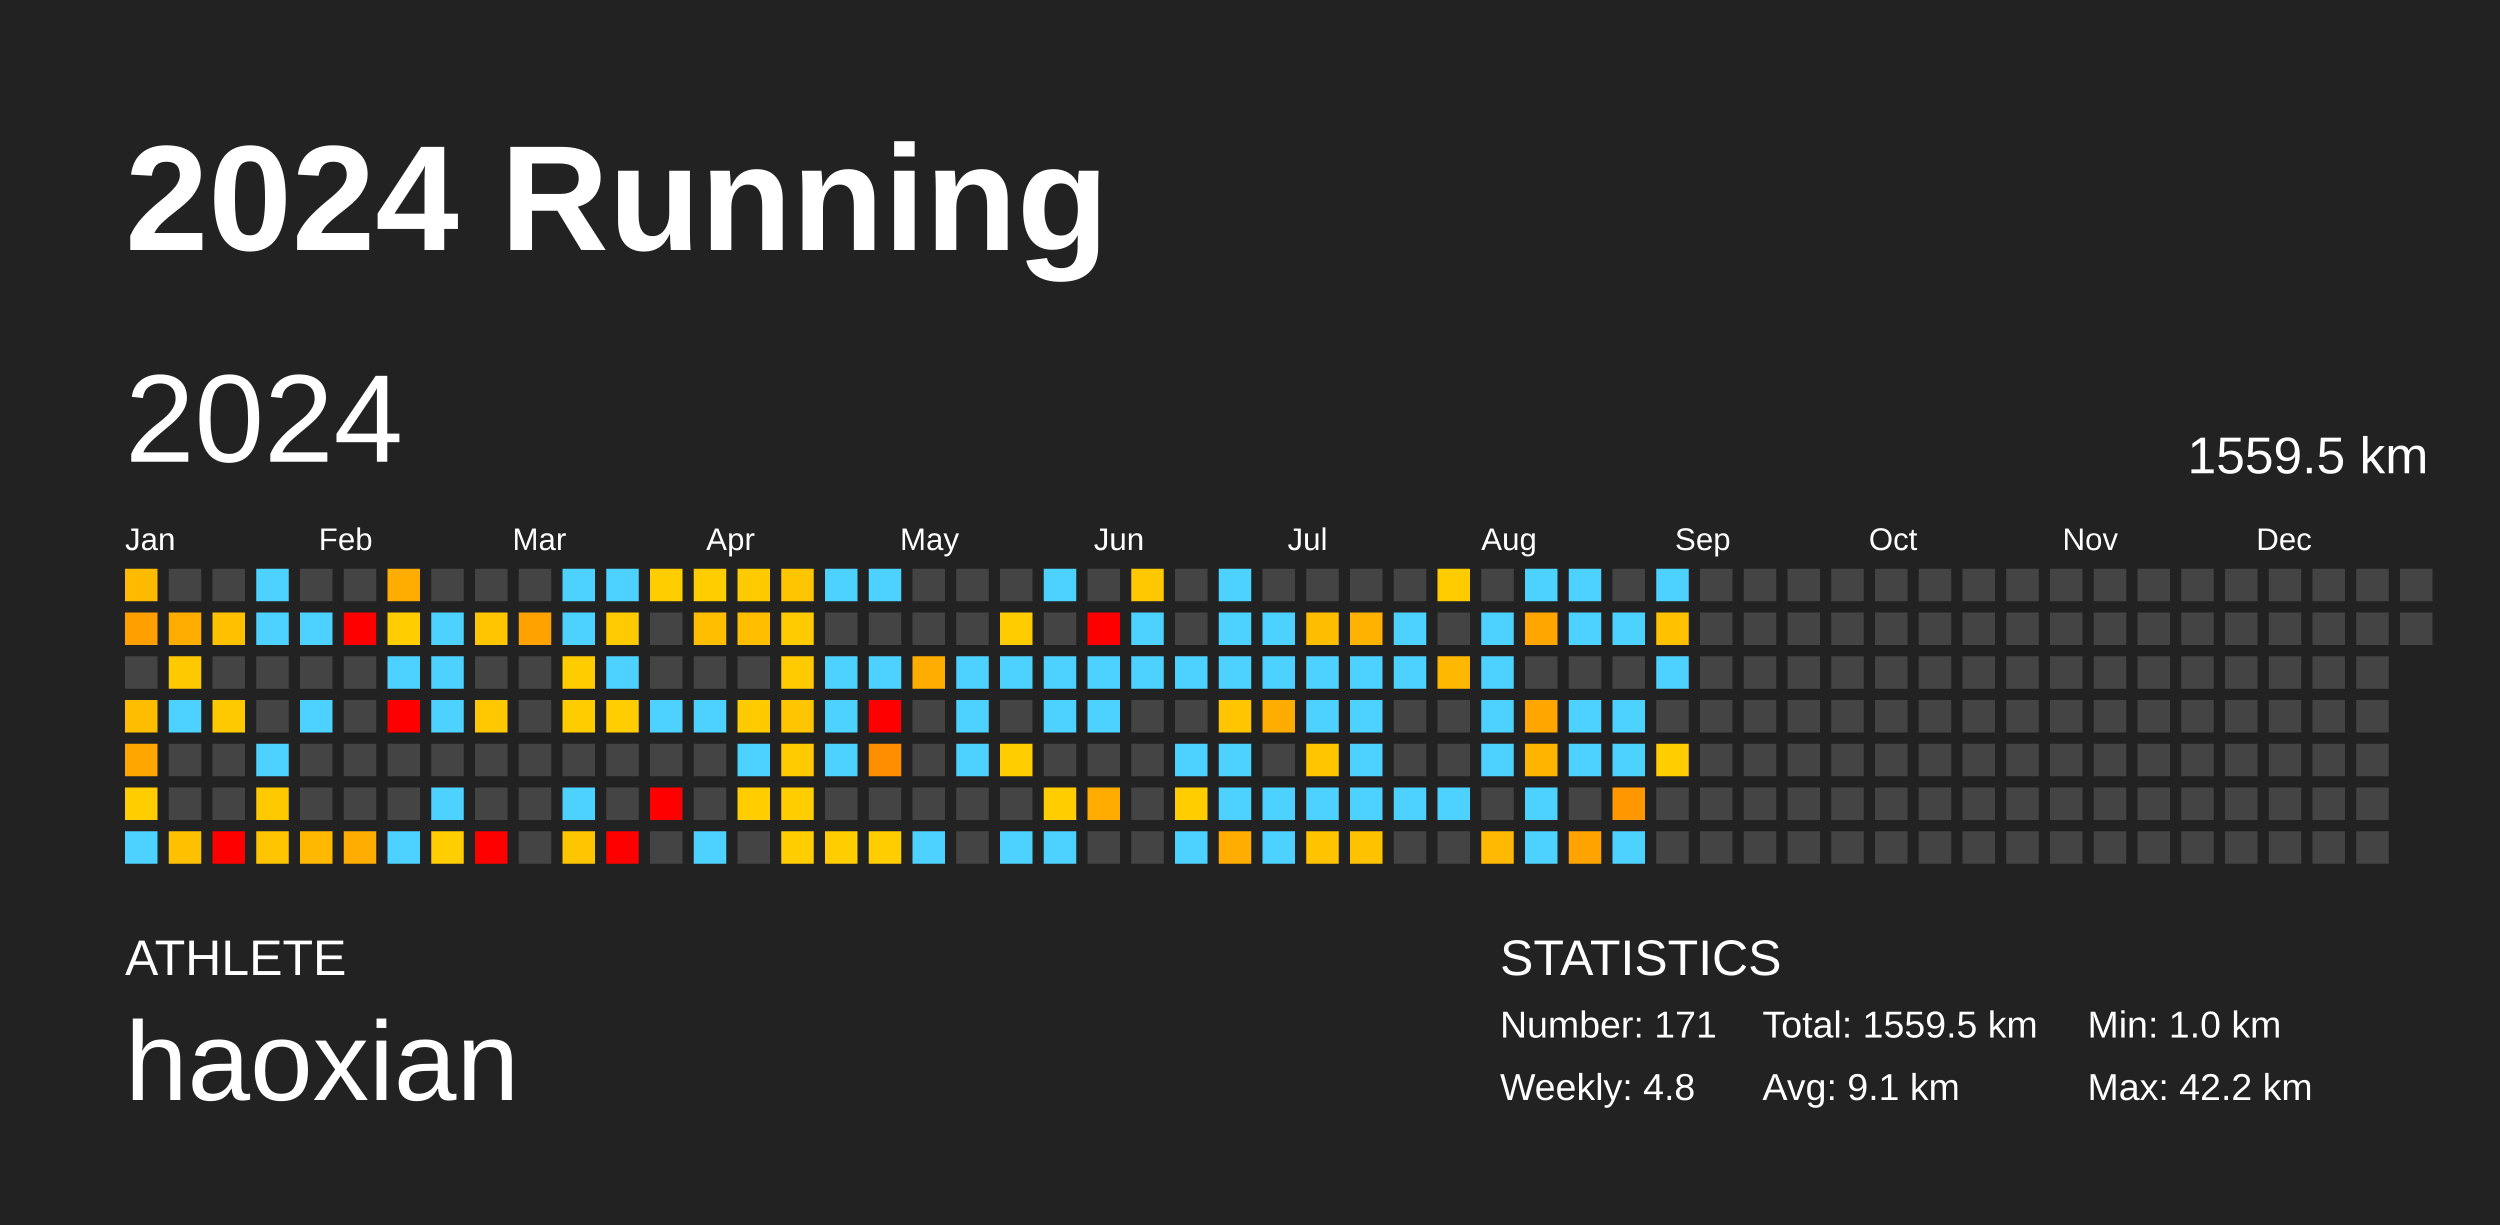
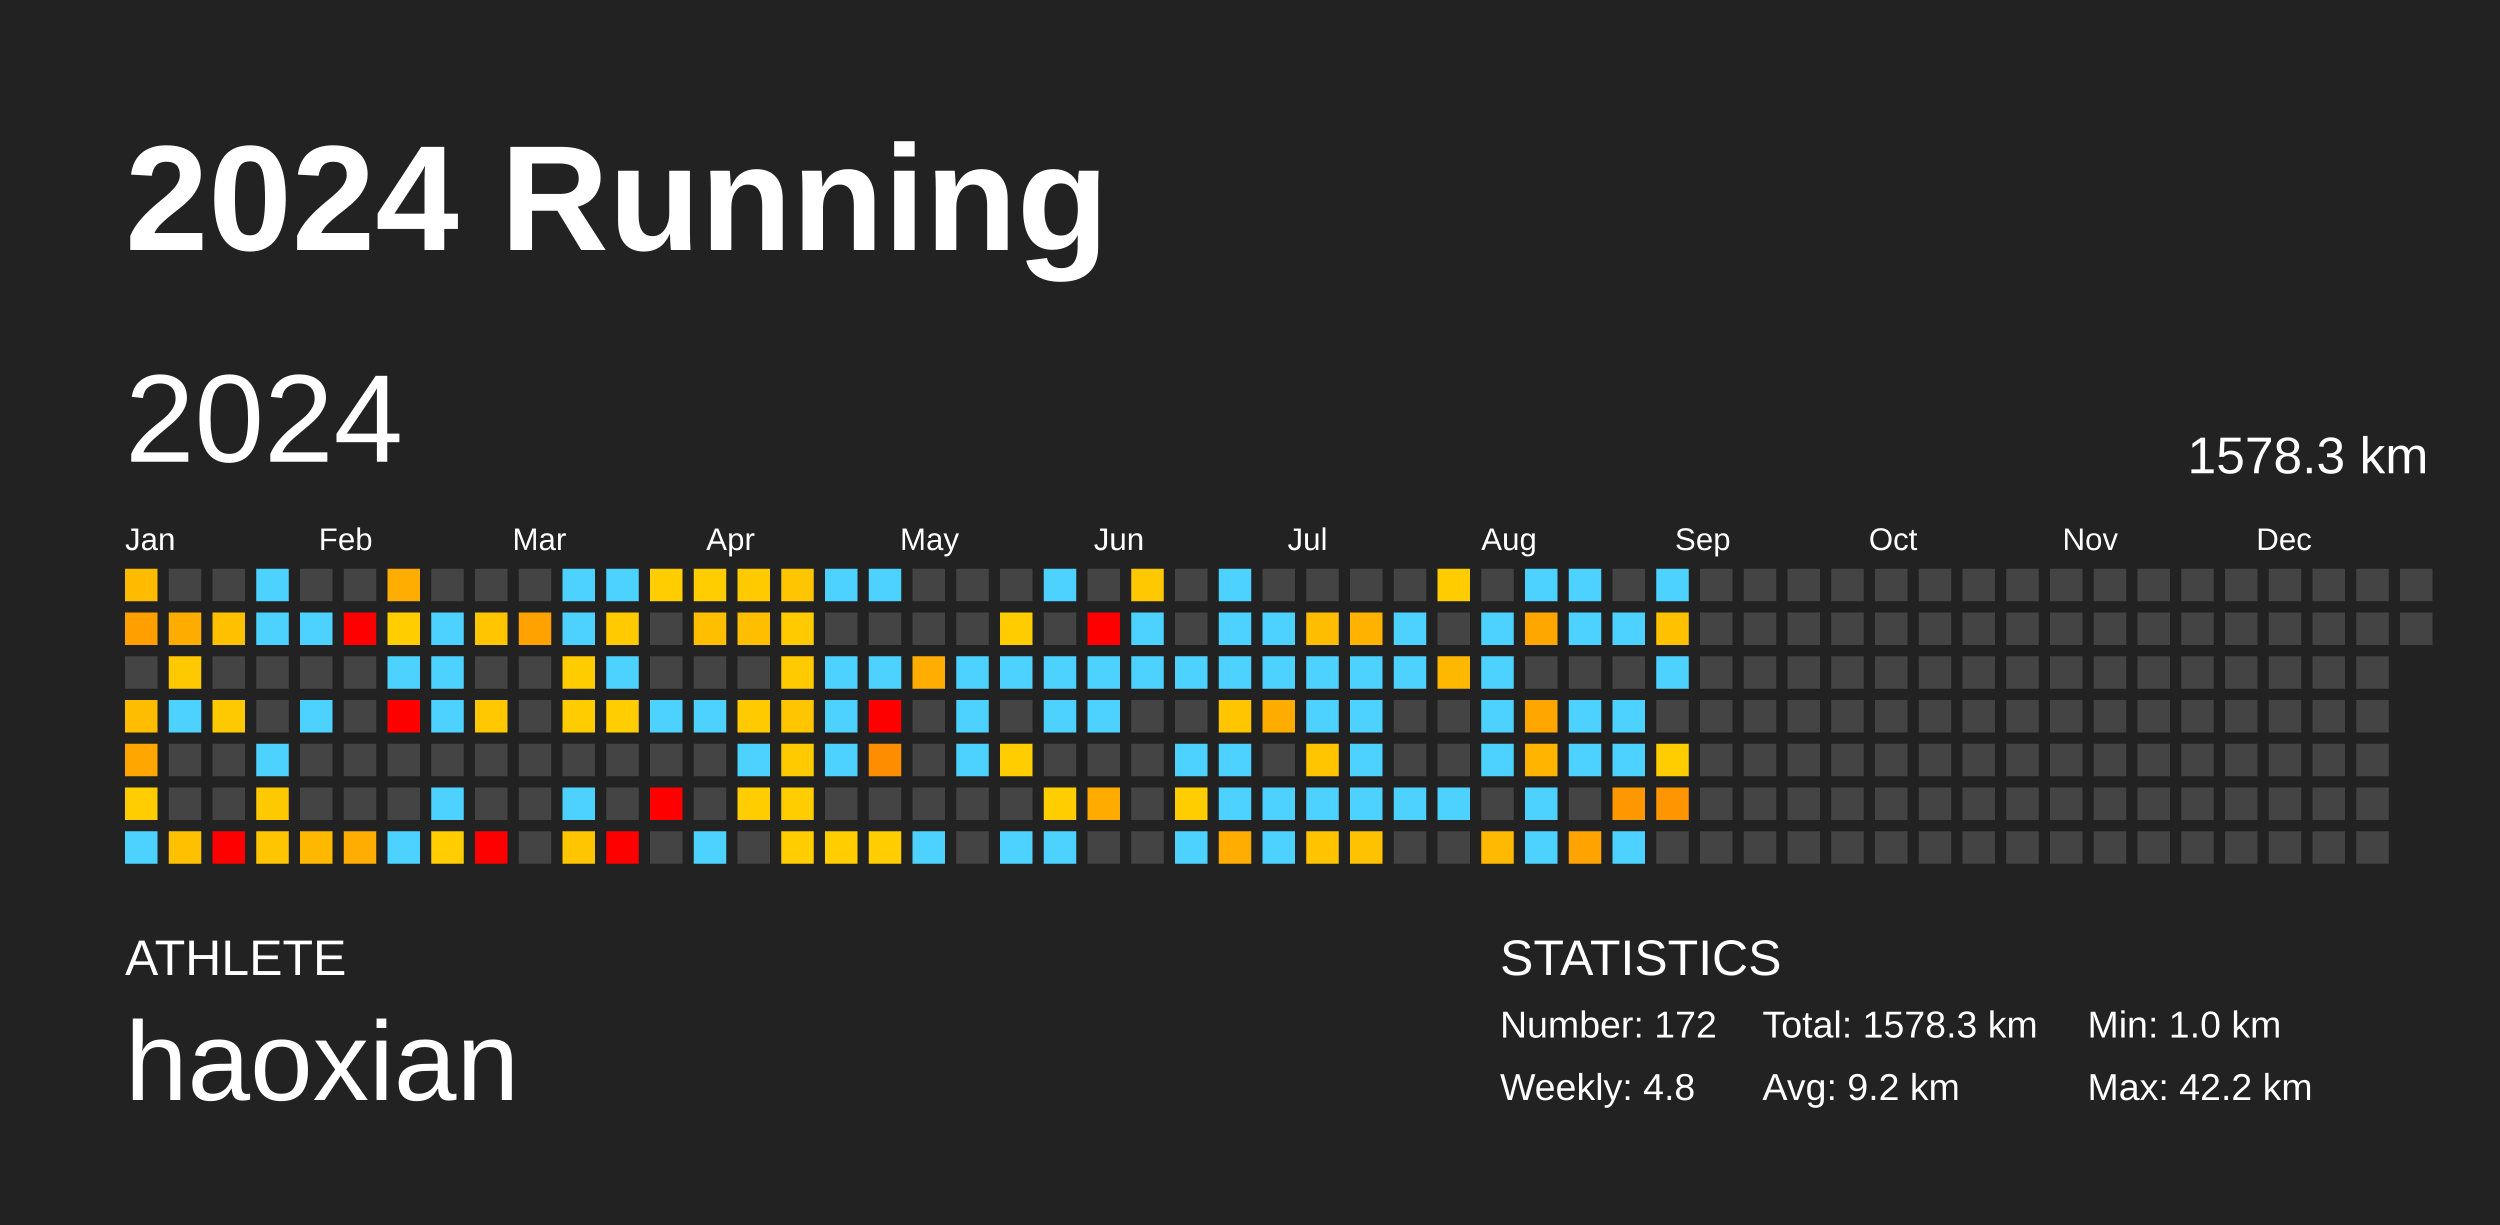
<svg xmlns="http://www.w3.org/2000/svg" baseProfile="full" height="98mm" version="1.1" viewBox="0,0,200,98" width="200mm">
  <defs />
  <rect fill="#222222" height="98" width="200" x="0" y="0" />
  <text fill="#FFFFFF" style="font-size:12px; font-family:Arial; font-weight:bold;" x="10" y="20">2024 Running</text>
  <text fill="#FFFFFF" style="font-size:4px; font-family:Arial" x="10" y="78">ATHLETE</text>
  <text fill="#FFFFFF" style="font-size:9px; font-family:Arial" x="10" y="88">haoxian</text>
  <text fill="#FFFFFF" style="font-size:4px; font-family:Arial" x="120" y="78">STATISTICS</text>
-   <text fill="#FFFFFF" style="font-size:3px; font-family:Arial" x="120" y="83">Number: 171</text>
+   <text fill="#FFFFFF" style="font-size:3px; font-family:Arial" x="120" y="83">Number: 172</text>
  <text fill="#FFFFFF" style="font-size:3px; font-family:Arial" x="120" y="88">Weekly: 4.8</text>
-   <text fill="#FFFFFF" style="font-size:3px; font-family:Arial" x="141" y="83">Total: 1559.5 km</text>
-   <text fill="#FFFFFF" style="font-size:3px; font-family:Arial" x="141" y="88">Avg: 9.1 km</text>
+   <text fill="#FFFFFF" style="font-size:3px; font-family:Arial" x="141" y="83">Total: 1578.3 km</text>
+   <text fill="#FFFFFF" style="font-size:3px; font-family:Arial" x="141" y="88">Avg: 9.2 km</text>
  <text fill="#FFFFFF" style="font-size:3px; font-family:Arial" x="167" y="83">Min: 1.0 km</text>
  <text fill="#FFFFFF" style="font-size:3px; font-family:Arial" x="167" y="88">Max: 42.2 km</text>
  <text dominant-baseline="hanging" fill="#FFFFFF" style="font-size:10.0px; font-family:Arial;" x="10" y="30">2024</text>
-   <text dominant-baseline="hanging" fill="#FFFFFF" style="font-size:4.125px; font-family:Arial;" x="175" y="35">1559.5 km</text>
+   <text dominant-baseline="hanging" fill="#FFFFFF" style="font-size:4.125px; font-family:Arial;" x="175" y="35">1578.3 km</text>
  <text fill="#FFFFFF" style="font-size:2.5px; font-family:Arial" x="10.0" y="44">Jan</text>
  <text fill="#FFFFFF" style="font-size:2.5px; font-family:Arial" x="25.5" y="44">Feb</text>
  <text fill="#FFFFFF" style="font-size:2.5px; font-family:Arial" x="41.0" y="44">Mar</text>
  <text fill="#FFFFFF" style="font-size:2.5px; font-family:Arial" x="56.5" y="44">Apr</text>
  <text fill="#FFFFFF" style="font-size:2.5px; font-family:Arial" x="72.0" y="44">May</text>
  <text fill="#FFFFFF" style="font-size:2.5px; font-family:Arial" x="87.5" y="44">Jun</text>
  <text fill="#FFFFFF" style="font-size:2.5px; font-family:Arial" x="103.0" y="44">Jul</text>
  <text fill="#FFFFFF" style="font-size:2.5px; font-family:Arial" x="118.5" y="44">Aug</text>
  <text fill="#FFFFFF" style="font-size:2.5px; font-family:Arial" x="134.0" y="44">Sep</text>
  <text fill="#FFFFFF" style="font-size:2.5px; font-family:Arial" x="149.5" y="44">Oct</text>
  <text fill="#FFFFFF" style="font-size:2.5px; font-family:Arial" x="165.0" y="44">Nov</text>
  <text fill="#FFFFFF" style="font-size:2.5px; font-family:Arial" x="180.5" y="44">Dec</text>
  <rect fill="#ffbb00" height="2.6" width="2.6" x="10.0" y="45.5" />
  <rect fill="#ffa000" height="2.6" width="2.6" x="10.0" y="49.0" />
  <rect fill="#444444" height="2.6" width="2.6" x="10.0" y="52.5" />
  <rect fill="#ffbd00" height="2.6" width="2.6" x="10.0" y="56.0" />
  <rect fill="#ffa600" height="2.6" width="2.6" x="10.0" y="59.5" />
  <rect fill="#ffcd00" height="2.6" width="2.6" x="10.0" y="63.0" />
  <rect fill="#4dd2ff" height="2.6" width="2.6" x="10.0" y="66.5" />
  <rect fill="#444444" height="2.6" width="2.6" x="13.5" y="45.5" />
  <rect fill="#ffac00" height="2.6" width="2.6" x="13.5" y="49.0" />
  <rect fill="#ffc900" height="2.6" width="2.6" x="13.5" y="52.5" />
  <rect fill="#4dd2ff" height="2.6" width="2.6" x="13.5" y="56.0" />
  <rect fill="#444444" height="2.6" width="2.6" x="13.5" y="59.5" />
  <rect fill="#444444" height="2.6" width="2.6" x="13.5" y="63.0" />
  <rect fill="#ffc000" height="2.6" width="2.6" x="13.5" y="66.5" />
  <rect fill="#444444" height="2.6" width="2.6" x="17.0" y="45.5" />
  <rect fill="#ffc000" height="2.6" width="2.6" x="17.0" y="49.0" />
  <rect fill="#444444" height="2.6" width="2.6" x="17.0" y="52.5" />
  <rect fill="#ffc900" height="2.6" width="2.6" x="17.0" y="56.0" />
  <rect fill="#444444" height="2.6" width="2.6" x="17.0" y="59.5" />
  <rect fill="#444444" height="2.6" width="2.6" x="17.0" y="63.0" />
  <rect fill="red" height="2.6" width="2.6" x="17.0" y="66.5" />
  <rect fill="#4dd2ff" height="2.6" width="2.6" x="20.5" y="45.5" />
  <rect fill="#4dd2ff" height="2.6" width="2.6" x="20.5" y="49.0" />
  <rect fill="#444444" height="2.6" width="2.6" x="20.5" y="52.5" />
  <rect fill="#444444" height="2.6" width="2.6" x="20.5" y="56.0" />
  <rect fill="#4dd2ff" height="2.6" width="2.6" x="20.5" y="59.5" />
  <rect fill="#ffc900" height="2.6" width="2.6" x="20.5" y="63.0" />
  <rect fill="#ffc600" height="2.6" width="2.6" x="20.5" y="66.5" />
  <rect fill="#444444" height="2.6" width="2.6" x="24.0" y="45.5" />
  <rect fill="#4dd2ff" height="2.6" width="2.6" x="24.0" y="49.0" />
  <rect fill="#444444" height="2.6" width="2.6" x="24.0" y="52.5" />
  <rect fill="#4dd2ff" height="2.6" width="2.6" x="24.0" y="56.0" />
  <rect fill="#444444" height="2.6" width="2.6" x="24.0" y="59.5" />
  <rect fill="#444444" height="2.6" width="2.6" x="24.0" y="63.0" />
  <rect fill="#ffb800" height="2.6" width="2.6" x="24.0" y="66.5" />
  <rect fill="#444444" height="2.6" width="2.6" x="27.5" y="45.5" />
  <rect fill="red" height="2.6" width="2.6" x="27.5" y="49.0" />
  <rect fill="#444444" height="2.6" width="2.6" x="27.5" y="52.5" />
  <rect fill="#444444" height="2.6" width="2.6" x="27.5" y="56.0" />
  <rect fill="#444444" height="2.6" width="2.6" x="27.5" y="59.5" />
  <rect fill="#444444" height="2.6" width="2.6" x="27.5" y="63.0" />
  <rect fill="#ffad00" height="2.6" width="2.6" x="27.5" y="66.5" />
  <rect fill="#ffad00" height="2.6" width="2.6" x="31.0" y="45.5" />
  <rect fill="#ffcd00" height="2.6" width="2.6" x="31.0" y="49.0" />
  <rect fill="#4dd2ff" height="2.6" width="2.6" x="31.0" y="52.5" />
  <rect fill="red" height="2.6" width="2.6" x="31.0" y="56.0" />
  <rect fill="#444444" height="2.6" width="2.6" x="31.0" y="59.5" />
  <rect fill="#444444" height="2.6" width="2.6" x="31.0" y="63.0" />
  <rect fill="#4dd2ff" height="2.6" width="2.6" x="31.0" y="66.5" />
  <rect fill="#444444" height="2.6" width="2.6" x="34.5" y="45.5" />
  <rect fill="#4dd2ff" height="2.6" width="2.6" x="34.5" y="49.0" />
  <rect fill="#4dd2ff" height="2.6" width="2.6" x="34.5" y="52.5" />
  <rect fill="#4dd2ff" height="2.6" width="2.6" x="34.5" y="56.0" />
  <rect fill="#444444" height="2.6" width="2.6" x="34.5" y="59.5" />
  <rect fill="#4dd2ff" height="2.6" width="2.6" x="34.5" y="63.0" />
  <rect fill="#ffcd00" height="2.6" width="2.6" x="34.5" y="66.5" />
  <rect fill="#444444" height="2.6" width="2.6" x="38.0" y="45.5" />
  <rect fill="#ffc600" height="2.6" width="2.6" x="38.0" y="49.0" />
  <rect fill="#444444" height="2.6" width="2.6" x="38.0" y="52.5" />
  <rect fill="#ffc800" height="2.6" width="2.6" x="38.0" y="56.0" />
  <rect fill="#444444" height="2.6" width="2.6" x="38.0" y="59.5" />
  <rect fill="#444444" height="2.6" width="2.6" x="38.0" y="63.0" />
  <rect fill="red" height="2.6" width="2.6" x="38.0" y="66.5" />
  <rect fill="#444444" height="2.6" width="2.6" x="41.5" y="45.5" />
  <rect fill="#ffa200" height="2.6" width="2.6" x="41.5" y="49.0" />
  <rect fill="#444444" height="2.6" width="2.6" x="41.5" y="52.5" />
  <rect fill="#444444" height="2.6" width="2.6" x="41.5" y="56.0" />
  <rect fill="#444444" height="2.6" width="2.6" x="41.5" y="59.5" />
  <rect fill="#444444" height="2.6" width="2.6" x="41.5" y="63.0" />
  <rect fill="#444444" height="2.6" width="2.6" x="41.5" y="66.5" />
  <rect fill="#4dd2ff" height="2.6" width="2.6" x="45.0" y="45.5" />
  <rect fill="#4dd2ff" height="2.6" width="2.6" x="45.0" y="49.0" />
  <rect fill="#ffcc00" height="2.6" width="2.6" x="45.0" y="52.5" />
  <rect fill="#ffcc00" height="2.6" width="2.6" x="45.0" y="56.0" />
  <rect fill="#444444" height="2.6" width="2.6" x="45.0" y="59.5" />
  <rect fill="#4dd2ff" height="2.6" width="2.6" x="45.0" y="63.0" />
  <rect fill="#ffc600" height="2.6" width="2.6" x="45.0" y="66.5" />
  <rect fill="#4dd2ff" height="2.6" width="2.6" x="48.5" y="45.5" />
  <rect fill="#ffca00" height="2.6" width="2.6" x="48.5" y="49.0" />
  <rect fill="#4dd2ff" height="2.6" width="2.6" x="48.5" y="52.5" />
  <rect fill="#ffcd00" height="2.6" width="2.6" x="48.5" y="56.0" />
  <rect fill="#444444" height="2.6" width="2.6" x="48.5" y="59.5" />
  <rect fill="#444444" height="2.6" width="2.6" x="48.5" y="63.0" />
  <rect fill="red" height="2.6" width="2.6" x="48.5" y="66.5" />
  <rect fill="#ffcd00" height="2.6" width="2.6" x="52.0" y="45.5" />
  <rect fill="#444444" height="2.6" width="2.6" x="52.0" y="49.0" />
  <rect fill="#444444" height="2.6" width="2.6" x="52.0" y="52.5" />
  <rect fill="#4dd2ff" height="2.6" width="2.6" x="52.0" y="56.0" />
  <rect fill="#444444" height="2.6" width="2.6" x="52.0" y="59.5" />
  <rect fill="red" height="2.6" width="2.6" x="52.0" y="63.0" />
  <rect fill="#444444" height="2.6" width="2.6" x="52.0" y="66.5" />
  <rect fill="#ffcd00" height="2.6" width="2.6" x="55.5" y="45.5" />
  <rect fill="#ffbf00" height="2.6" width="2.6" x="55.5" y="49.0" />
  <rect fill="#444444" height="2.6" width="2.6" x="55.5" y="52.5" />
  <rect fill="#4dd2ff" height="2.6" width="2.6" x="55.5" y="56.0" />
  <rect fill="#444444" height="2.6" width="2.6" x="55.5" y="59.5" />
  <rect fill="#444444" height="2.6" width="2.6" x="55.5" y="63.0" />
  <rect fill="#4dd2ff" height="2.6" width="2.6" x="55.5" y="66.5" />
  <rect fill="#ffcb00" height="2.6" width="2.6" x="59.0" y="45.5" />
  <rect fill="#ffbe00" height="2.6" width="2.6" x="59.0" y="49.0" />
  <rect fill="#444444" height="2.6" width="2.6" x="59.0" y="52.5" />
  <rect fill="#ffca00" height="2.6" width="2.6" x="59.0" y="56.0" />
  <rect fill="#4dd2ff" height="2.6" width="2.6" x="59.0" y="59.5" />
  <rect fill="#ffcd00" height="2.6" width="2.6" x="59.0" y="63.0" />
  <rect fill="#444444" height="2.6" width="2.6" x="59.0" y="66.5" />
  <rect fill="#ffc600" height="2.6" width="2.6" x="62.5" y="45.5" />
  <rect fill="#ffca00" height="2.6" width="2.6" x="62.5" y="49.0" />
  <rect fill="#ffca00" height="2.6" width="2.6" x="62.5" y="52.5" />
  <rect fill="#ffc600" height="2.6" width="2.6" x="62.5" y="56.0" />
  <rect fill="#ffca00" height="2.6" width="2.6" x="62.5" y="59.5" />
  <rect fill="#ffcd00" height="2.6" width="2.6" x="62.5" y="63.0" />
  <rect fill="#ffcd00" height="2.6" width="2.6" x="62.5" y="66.5" />
  <rect fill="#4dd2ff" height="2.6" width="2.6" x="66.0" y="45.5" />
  <rect fill="#444444" height="2.6" width="2.6" x="66.0" y="49.0" />
  <rect fill="#4dd2ff" height="2.6" width="2.6" x="66.0" y="52.5" />
  <rect fill="#4dd2ff" height="2.6" width="2.6" x="66.0" y="56.0" />
  <rect fill="#4dd2ff" height="2.6" width="2.6" x="66.0" y="59.5" />
  <rect fill="#444444" height="2.6" width="2.6" x="66.0" y="63.0" />
  <rect fill="#ffcd00" height="2.6" width="2.6" x="66.0" y="66.5" />
  <rect fill="#4dd2ff" height="2.6" width="2.6" x="69.5" y="45.5" />
  <rect fill="#444444" height="2.6" width="2.6" x="69.5" y="49.0" />
  <rect fill="#4dd2ff" height="2.6" width="2.6" x="69.5" y="52.5" />
  <rect fill="red" height="2.6" width="2.6" x="69.5" y="56.0" />
  <rect fill="#ff8d00" height="2.6" width="2.6" x="69.5" y="59.5" />
  <rect fill="#444444" height="2.6" width="2.6" x="69.5" y="63.0" />
  <rect fill="#ffcd00" height="2.6" width="2.6" x="69.5" y="66.5" />
  <rect fill="#444444" height="2.6" width="2.6" x="73.0" y="45.5" />
  <rect fill="#444444" height="2.6" width="2.6" x="73.0" y="49.0" />
  <rect fill="#ffad00" height="2.6" width="2.6" x="73.0" y="52.5" />
  <rect fill="#444444" height="2.6" width="2.6" x="73.0" y="56.0" />
  <rect fill="#444444" height="2.6" width="2.6" x="73.0" y="59.5" />
  <rect fill="#444444" height="2.6" width="2.6" x="73.0" y="63.0" />
  <rect fill="#4dd2ff" height="2.6" width="2.6" x="73.0" y="66.5" />
  <rect fill="#444444" height="2.6" width="2.6" x="76.5" y="45.5" />
  <rect fill="#444444" height="2.6" width="2.6" x="76.5" y="49.0" />
  <rect fill="#4dd2ff" height="2.6" width="2.6" x="76.5" y="52.5" />
  <rect fill="#4dd2ff" height="2.6" width="2.6" x="76.5" y="56.0" />
  <rect fill="#4dd2ff" height="2.6" width="2.6" x="76.5" y="59.5" />
  <rect fill="#444444" height="2.6" width="2.6" x="76.5" y="63.0" />
  <rect fill="#444444" height="2.6" width="2.6" x="76.5" y="66.5" />
  <rect fill="#444444" height="2.6" width="2.6" x="80.0" y="45.5" />
  <rect fill="#ffcc00" height="2.6" width="2.6" x="80.0" y="49.0" />
  <rect fill="#4dd2ff" height="2.6" width="2.6" x="80.0" y="52.5" />
  <rect fill="#444444" height="2.6" width="2.6" x="80.0" y="56.0" />
  <rect fill="#ffcd00" height="2.6" width="2.6" x="80.0" y="59.5" />
  <rect fill="#444444" height="2.6" width="2.6" x="80.0" y="63.0" />
  <rect fill="#4dd2ff" height="2.6" width="2.6" x="80.0" y="66.5" />
  <rect fill="#4dd2ff" height="2.6" width="2.6" x="83.5" y="45.5" />
  <rect fill="#444444" height="2.6" width="2.6" x="83.5" y="49.0" />
  <rect fill="#4dd2ff" height="2.6" width="2.6" x="83.5" y="52.5" />
  <rect fill="#4dd2ff" height="2.6" width="2.6" x="83.5" y="56.0" />
  <rect fill="#444444" height="2.6" width="2.6" x="83.5" y="59.5" />
  <rect fill="#ffcd00" height="2.6" width="2.6" x="83.5" y="63.0" />
  <rect fill="#4dd2ff" height="2.6" width="2.6" x="83.5" y="66.5" />
  <rect fill="#444444" height="2.6" width="2.6" x="87.0" y="45.5" />
  <rect fill="red" height="2.6" width="2.6" x="87.0" y="49.0" />
  <rect fill="#4dd2ff" height="2.6" width="2.6" x="87.0" y="52.5" />
  <rect fill="#4dd2ff" height="2.6" width="2.6" x="87.0" y="56.0" />
  <rect fill="#444444" height="2.6" width="2.6" x="87.0" y="59.5" />
  <rect fill="#ffab00" height="2.6" width="2.6" x="87.0" y="63.0" />
  <rect fill="#444444" height="2.6" width="2.6" x="87.0" y="66.5" />
  <rect fill="#ffc800" height="2.6" width="2.6" x="90.5" y="45.5" />
  <rect fill="#4dd2ff" height="2.6" width="2.6" x="90.5" y="49.0" />
  <rect fill="#4dd2ff" height="2.6" width="2.6" x="90.5" y="52.5" />
  <rect fill="#444444" height="2.6" width="2.6" x="90.5" y="56.0" />
  <rect fill="#444444" height="2.6" width="2.6" x="90.5" y="59.5" />
  <rect fill="#444444" height="2.6" width="2.6" x="90.5" y="63.0" />
  <rect fill="#444444" height="2.6" width="2.6" x="90.5" y="66.5" />
  <rect fill="#444444" height="2.6" width="2.6" x="94.0" y="45.5" />
  <rect fill="#444444" height="2.6" width="2.6" x="94.0" y="49.0" />
  <rect fill="#4dd2ff" height="2.6" width="2.6" x="94.0" y="52.5" />
  <rect fill="#444444" height="2.6" width="2.6" x="94.0" y="56.0" />
  <rect fill="#4dd2ff" height="2.6" width="2.6" x="94.0" y="59.5" />
  <rect fill="#ffcd00" height="2.6" width="2.6" x="94.0" y="63.0" />
  <rect fill="#4dd2ff" height="2.6" width="2.6" x="94.0" y="66.5" />
  <rect fill="#4dd2ff" height="2.6" width="2.6" x="97.5" y="45.5" />
  <rect fill="#4dd2ff" height="2.6" width="2.6" x="97.5" y="49.0" />
  <rect fill="#4dd2ff" height="2.6" width="2.6" x="97.5" y="52.5" />
  <rect fill="#ffc600" height="2.6" width="2.6" x="97.5" y="56.0" />
  <rect fill="#4dd2ff" height="2.6" width="2.6" x="97.5" y="59.5" />
  <rect fill="#4dd2ff" height="2.6" width="2.6" x="97.5" y="63.0" />
  <rect fill="#ffad00" height="2.6" width="2.6" x="97.5" y="66.5" />
  <rect fill="#444444" height="2.6" width="2.6" x="101.0" y="45.5" />
  <rect fill="#4dd2ff" height="2.6" width="2.6" x="101.0" y="49.0" />
  <rect fill="#4dd2ff" height="2.6" width="2.6" x="101.0" y="52.5" />
  <rect fill="#ffac00" height="2.6" width="2.6" x="101.0" y="56.0" />
  <rect fill="#444444" height="2.6" width="2.6" x="101.0" y="59.5" />
  <rect fill="#4dd2ff" height="2.6" width="2.6" x="101.0" y="63.0" />
  <rect fill="#4dd2ff" height="2.6" width="2.6" x="101.0" y="66.5" />
  <rect fill="#444444" height="2.6" width="2.6" x="104.5" y="45.5" />
  <rect fill="#ffbd00" height="2.6" width="2.6" x="104.5" y="49.0" />
  <rect fill="#4dd2ff" height="2.6" width="2.6" x="104.5" y="52.5" />
  <rect fill="#4dd2ff" height="2.6" width="2.6" x="104.5" y="56.0" />
  <rect fill="#ffc600" height="2.6" width="2.6" x="104.5" y="59.5" />
  <rect fill="#4dd2ff" height="2.6" width="2.6" x="104.5" y="63.0" />
  <rect fill="#ffc300" height="2.6" width="2.6" x="104.5" y="66.5" />
  <rect fill="#444444" height="2.6" width="2.6" x="108.0" y="45.5" />
  <rect fill="#ffb200" height="2.6" width="2.6" x="108.0" y="49.0" />
  <rect fill="#4dd2ff" height="2.6" width="2.6" x="108.0" y="52.5" />
  <rect fill="#4dd2ff" height="2.6" width="2.6" x="108.0" y="56.0" />
  <rect fill="#4dd2ff" height="2.6" width="2.6" x="108.0" y="59.5" />
  <rect fill="#4dd2ff" height="2.6" width="2.6" x="108.0" y="63.0" />
  <rect fill="#ffc200" height="2.6" width="2.6" x="108.0" y="66.5" />
  <rect fill="#444444" height="2.6" width="2.6" x="111.5" y="45.5" />
  <rect fill="#4dd2ff" height="2.6" width="2.6" x="111.5" y="49.0" />
  <rect fill="#4dd2ff" height="2.6" width="2.6" x="111.5" y="52.5" />
  <rect fill="#444444" height="2.6" width="2.6" x="111.5" y="56.0" />
  <rect fill="#444444" height="2.6" width="2.6" x="111.5" y="59.5" />
  <rect fill="#4dd2ff" height="2.6" width="2.6" x="111.5" y="63.0" />
  <rect fill="#444444" height="2.6" width="2.6" x="111.5" y="66.5" />
  <rect fill="#ffcc00" height="2.6" width="2.6" x="115.0" y="45.5" />
  <rect fill="#444444" height="2.6" width="2.6" x="115.0" y="49.0" />
  <rect fill="#ffb800" height="2.6" width="2.6" x="115.0" y="52.5" />
  <rect fill="#444444" height="2.6" width="2.6" x="115.0" y="56.0" />
  <rect fill="#444444" height="2.6" width="2.6" x="115.0" y="59.5" />
  <rect fill="#4dd2ff" height="2.6" width="2.6" x="115.0" y="63.0" />
  <rect fill="#444444" height="2.6" width="2.6" x="115.0" y="66.5" />
  <rect fill="#444444" height="2.6" width="2.6" x="118.5" y="45.5" />
  <rect fill="#4dd2ff" height="2.6" width="2.6" x="118.5" y="49.0" />
  <rect fill="#4dd2ff" height="2.6" width="2.6" x="118.5" y="52.5" />
  <rect fill="#4dd2ff" height="2.6" width="2.6" x="118.5" y="56.0" />
  <rect fill="#4dd2ff" height="2.6" width="2.6" x="118.5" y="59.5" />
  <rect fill="#444444" height="2.6" width="2.6" x="118.5" y="63.0" />
  <rect fill="#ffb900" height="2.6" width="2.6" x="118.5" y="66.5" />
  <rect fill="#4dd2ff" height="2.6" width="2.6" x="122.0" y="45.5" />
  <rect fill="#ffa600" height="2.6" width="2.6" x="122.0" y="49.0" />
  <rect fill="#444444" height="2.6" width="2.6" x="122.0" y="52.5" />
  <rect fill="#ffa600" height="2.6" width="2.6" x="122.0" y="56.0" />
  <rect fill="#ffb500" height="2.6" width="2.6" x="122.0" y="59.5" />
  <rect fill="#4dd2ff" height="2.6" width="2.6" x="122.0" y="63.0" />
  <rect fill="#4dd2ff" height="2.6" width="2.6" x="122.0" y="66.5" />
  <rect fill="#4dd2ff" height="2.6" width="2.6" x="125.5" y="45.5" />
  <rect fill="#4dd2ff" height="2.6" width="2.6" x="125.5" y="49.0" />
  <rect fill="#444444" height="2.6" width="2.6" x="125.5" y="52.5" />
  <rect fill="#4dd2ff" height="2.6" width="2.6" x="125.5" y="56.0" />
  <rect fill="#4dd2ff" height="2.6" width="2.6" x="125.5" y="59.5" />
  <rect fill="#444444" height="2.6" width="2.6" x="125.5" y="63.0" />
  <rect fill="#ffa300" height="2.6" width="2.6" x="125.5" y="66.5" />
  <rect fill="#444444" height="2.6" width="2.6" x="129.0" y="45.5" />
  <rect fill="#4dd2ff" height="2.6" width="2.6" x="129.0" y="49.0" />
  <rect fill="#444444" height="2.6" width="2.6" x="129.0" y="52.5" />
  <rect fill="#4dd2ff" height="2.6" width="2.6" x="129.0" y="56.0" />
  <rect fill="#4dd2ff" height="2.6" width="2.6" x="129.0" y="59.5" />
  <rect fill="#ff9700" height="2.6" width="2.6" x="129.0" y="63.0" />
  <rect fill="#4dd2ff" height="2.6" width="2.6" x="129.0" y="66.5" />
  <rect fill="#4dd2ff" height="2.6" width="2.6" x="132.5" y="45.5" />
  <rect fill="#ffc100" height="2.6" width="2.6" x="132.5" y="49.0" />
  <rect fill="#4dd2ff" height="2.6" width="2.6" x="132.5" y="52.5" />
  <rect fill="#444444" height="2.6" width="2.6" x="132.5" y="56.0" />
  <rect fill="#ffcd00" height="2.6" width="2.6" x="132.5" y="59.5" />
-   <rect fill="#444444" height="2.6" width="2.6" x="132.5" y="63.0" />
+   <rect fill="#ff9500" height="2.6" width="2.6" x="132.5" y="63.0" />
  <rect fill="#444444" height="2.6" width="2.6" x="132.5" y="66.5" />
  <rect fill="#444444" height="2.6" width="2.6" x="136.0" y="45.5" />
  <rect fill="#444444" height="2.6" width="2.6" x="136.0" y="49.0" />
  <rect fill="#444444" height="2.6" width="2.6" x="136.0" y="52.5" />
  <rect fill="#444444" height="2.6" width="2.6" x="136.0" y="56.0" />
  <rect fill="#444444" height="2.6" width="2.6" x="136.0" y="59.5" />
  <rect fill="#444444" height="2.6" width="2.6" x="136.0" y="63.0" />
  <rect fill="#444444" height="2.6" width="2.6" x="136.0" y="66.5" />
  <rect fill="#444444" height="2.6" width="2.6" x="139.5" y="45.5" />
  <rect fill="#444444" height="2.6" width="2.6" x="139.5" y="49.0" />
  <rect fill="#444444" height="2.6" width="2.6" x="139.5" y="52.5" />
  <rect fill="#444444" height="2.6" width="2.6" x="139.5" y="56.0" />
  <rect fill="#444444" height="2.6" width="2.6" x="139.5" y="59.5" />
  <rect fill="#444444" height="2.6" width="2.6" x="139.5" y="63.0" />
  <rect fill="#444444" height="2.6" width="2.6" x="139.5" y="66.5" />
  <rect fill="#444444" height="2.6" width="2.6" x="143.0" y="45.5" />
  <rect fill="#444444" height="2.6" width="2.6" x="143.0" y="49.0" />
  <rect fill="#444444" height="2.6" width="2.6" x="143.0" y="52.5" />
  <rect fill="#444444" height="2.6" width="2.6" x="143.0" y="56.0" />
  <rect fill="#444444" height="2.6" width="2.6" x="143.0" y="59.5" />
  <rect fill="#444444" height="2.6" width="2.6" x="143.0" y="63.0" />
  <rect fill="#444444" height="2.6" width="2.6" x="143.0" y="66.5" />
  <rect fill="#444444" height="2.6" width="2.6" x="146.5" y="45.5" />
  <rect fill="#444444" height="2.6" width="2.6" x="146.5" y="49.0" />
  <rect fill="#444444" height="2.6" width="2.6" x="146.5" y="52.5" />
  <rect fill="#444444" height="2.6" width="2.6" x="146.5" y="56.0" />
  <rect fill="#444444" height="2.6" width="2.6" x="146.5" y="59.5" />
  <rect fill="#444444" height="2.6" width="2.6" x="146.5" y="63.0" />
  <rect fill="#444444" height="2.6" width="2.6" x="146.5" y="66.5" />
  <rect fill="#444444" height="2.6" width="2.6" x="150.0" y="45.5" />
  <rect fill="#444444" height="2.6" width="2.6" x="150.0" y="49.0" />
  <rect fill="#444444" height="2.6" width="2.6" x="150.0" y="52.5" />
  <rect fill="#444444" height="2.6" width="2.6" x="150.0" y="56.0" />
  <rect fill="#444444" height="2.6" width="2.6" x="150.0" y="59.5" />
  <rect fill="#444444" height="2.6" width="2.6" x="150.0" y="63.0" />
  <rect fill="#444444" height="2.6" width="2.6" x="150.0" y="66.5" />
  <rect fill="#444444" height="2.6" width="2.6" x="153.5" y="45.5" />
  <rect fill="#444444" height="2.6" width="2.6" x="153.5" y="49.0" />
  <rect fill="#444444" height="2.6" width="2.6" x="153.5" y="52.5" />
  <rect fill="#444444" height="2.6" width="2.6" x="153.5" y="56.0" />
  <rect fill="#444444" height="2.6" width="2.6" x="153.5" y="59.5" />
  <rect fill="#444444" height="2.6" width="2.6" x="153.5" y="63.0" />
  <rect fill="#444444" height="2.6" width="2.6" x="153.5" y="66.5" />
  <rect fill="#444444" height="2.6" width="2.6" x="157.0" y="45.5" />
  <rect fill="#444444" height="2.6" width="2.6" x="157.0" y="49.0" />
  <rect fill="#444444" height="2.6" width="2.6" x="157.0" y="52.5" />
  <rect fill="#444444" height="2.6" width="2.6" x="157.0" y="56.0" />
  <rect fill="#444444" height="2.6" width="2.6" x="157.0" y="59.5" />
  <rect fill="#444444" height="2.6" width="2.6" x="157.0" y="63.0" />
  <rect fill="#444444" height="2.6" width="2.6" x="157.0" y="66.5" />
  <rect fill="#444444" height="2.6" width="2.6" x="160.5" y="45.5" />
  <rect fill="#444444" height="2.6" width="2.6" x="160.5" y="49.0" />
  <rect fill="#444444" height="2.6" width="2.6" x="160.5" y="52.5" />
  <rect fill="#444444" height="2.6" width="2.6" x="160.5" y="56.0" />
  <rect fill="#444444" height="2.6" width="2.6" x="160.5" y="59.5" />
  <rect fill="#444444" height="2.6" width="2.6" x="160.5" y="63.0" />
  <rect fill="#444444" height="2.6" width="2.6" x="160.5" y="66.5" />
  <rect fill="#444444" height="2.6" width="2.6" x="164.0" y="45.5" />
  <rect fill="#444444" height="2.6" width="2.6" x="164.0" y="49.0" />
  <rect fill="#444444" height="2.6" width="2.6" x="164.0" y="52.5" />
  <rect fill="#444444" height="2.6" width="2.6" x="164.0" y="56.0" />
  <rect fill="#444444" height="2.6" width="2.6" x="164.0" y="59.5" />
  <rect fill="#444444" height="2.6" width="2.6" x="164.0" y="63.0" />
  <rect fill="#444444" height="2.6" width="2.6" x="164.0" y="66.5" />
  <rect fill="#444444" height="2.6" width="2.6" x="167.5" y="45.5" />
  <rect fill="#444444" height="2.6" width="2.6" x="167.5" y="49.0" />
  <rect fill="#444444" height="2.6" width="2.6" x="167.5" y="52.5" />
  <rect fill="#444444" height="2.6" width="2.6" x="167.5" y="56.0" />
  <rect fill="#444444" height="2.6" width="2.6" x="167.5" y="59.5" />
  <rect fill="#444444" height="2.6" width="2.6" x="167.5" y="63.0" />
  <rect fill="#444444" height="2.6" width="2.6" x="167.5" y="66.5" />
  <rect fill="#444444" height="2.6" width="2.6" x="171.0" y="45.5" />
  <rect fill="#444444" height="2.6" width="2.6" x="171.0" y="49.0" />
  <rect fill="#444444" height="2.6" width="2.6" x="171.0" y="52.5" />
  <rect fill="#444444" height="2.6" width="2.6" x="171.0" y="56.0" />
  <rect fill="#444444" height="2.6" width="2.6" x="171.0" y="59.5" />
  <rect fill="#444444" height="2.6" width="2.6" x="171.0" y="63.0" />
  <rect fill="#444444" height="2.6" width="2.6" x="171.0" y="66.5" />
  <rect fill="#444444" height="2.6" width="2.6" x="174.5" y="45.5" />
  <rect fill="#444444" height="2.6" width="2.6" x="174.5" y="49.0" />
  <rect fill="#444444" height="2.6" width="2.6" x="174.5" y="52.5" />
  <rect fill="#444444" height="2.6" width="2.6" x="174.5" y="56.0" />
  <rect fill="#444444" height="2.6" width="2.6" x="174.5" y="59.5" />
  <rect fill="#444444" height="2.6" width="2.6" x="174.5" y="63.0" />
  <rect fill="#444444" height="2.6" width="2.6" x="174.5" y="66.5" />
  <rect fill="#444444" height="2.6" width="2.6" x="178.0" y="45.5" />
  <rect fill="#444444" height="2.6" width="2.6" x="178.0" y="49.0" />
  <rect fill="#444444" height="2.6" width="2.6" x="178.0" y="52.5" />
  <rect fill="#444444" height="2.6" width="2.6" x="178.0" y="56.0" />
  <rect fill="#444444" height="2.6" width="2.6" x="178.0" y="59.5" />
  <rect fill="#444444" height="2.6" width="2.6" x="178.0" y="63.0" />
  <rect fill="#444444" height="2.6" width="2.6" x="178.0" y="66.5" />
  <rect fill="#444444" height="2.6" width="2.6" x="181.5" y="45.5" />
  <rect fill="#444444" height="2.6" width="2.6" x="181.5" y="49.0" />
  <rect fill="#444444" height="2.6" width="2.6" x="181.5" y="52.5" />
  <rect fill="#444444" height="2.6" width="2.6" x="181.5" y="56.0" />
  <rect fill="#444444" height="2.6" width="2.6" x="181.5" y="59.5" />
  <rect fill="#444444" height="2.6" width="2.6" x="181.5" y="63.0" />
  <rect fill="#444444" height="2.6" width="2.6" x="181.5" y="66.5" />
  <rect fill="#444444" height="2.6" width="2.6" x="185.0" y="45.5" />
  <rect fill="#444444" height="2.6" width="2.6" x="185.0" y="49.0" />
  <rect fill="#444444" height="2.6" width="2.6" x="185.0" y="52.5" />
  <rect fill="#444444" height="2.6" width="2.6" x="185.0" y="56.0" />
  <rect fill="#444444" height="2.6" width="2.6" x="185.0" y="59.5" />
  <rect fill="#444444" height="2.6" width="2.6" x="185.0" y="63.0" />
  <rect fill="#444444" height="2.6" width="2.6" x="185.0" y="66.5" />
  <rect fill="#444444" height="2.6" width="2.6" x="188.5" y="45.5" />
  <rect fill="#444444" height="2.6" width="2.6" x="188.5" y="49.0" />
  <rect fill="#444444" height="2.6" width="2.6" x="188.5" y="52.5" />
  <rect fill="#444444" height="2.6" width="2.6" x="188.5" y="56.0" />
  <rect fill="#444444" height="2.6" width="2.6" x="188.5" y="59.5" />
  <rect fill="#444444" height="2.6" width="2.6" x="188.5" y="63.0" />
  <rect fill="#444444" height="2.6" width="2.6" x="188.5" y="66.5" />
  <rect fill="#444444" height="2.6" width="2.6" x="192.0" y="45.5" />
  <rect fill="#444444" height="2.6" width="2.6" x="192.0" y="49.0" />
</svg>
